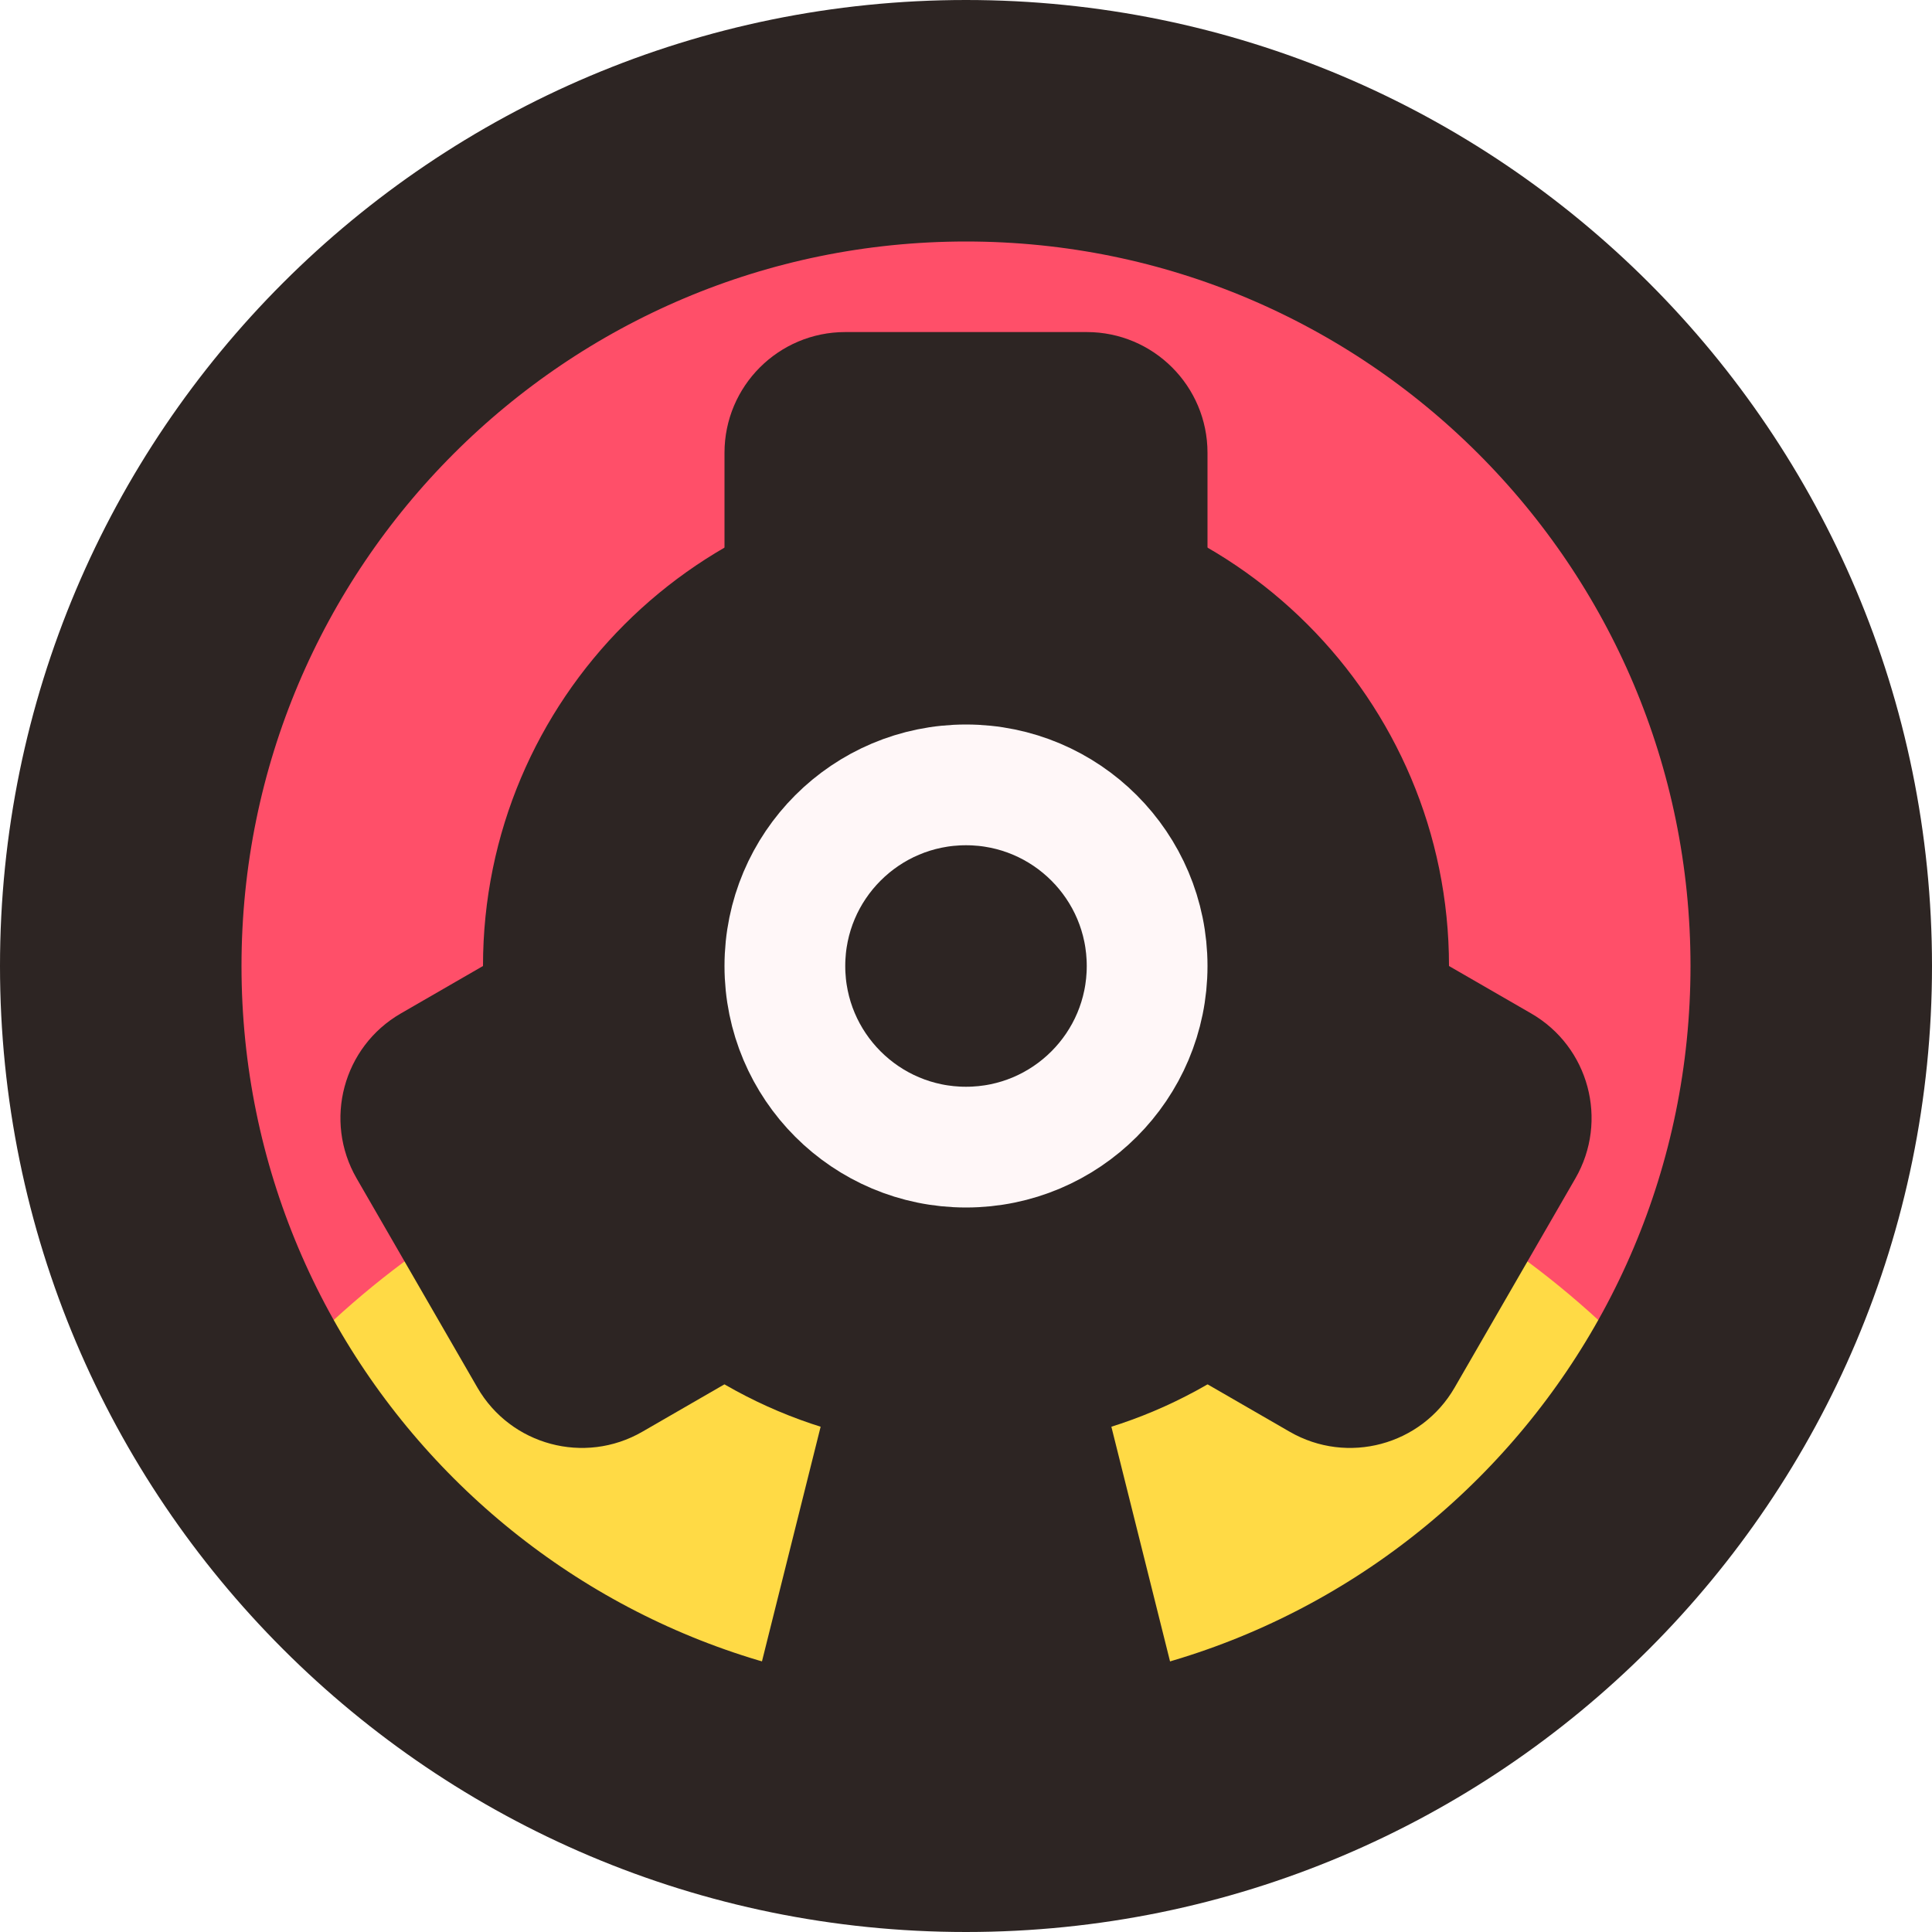
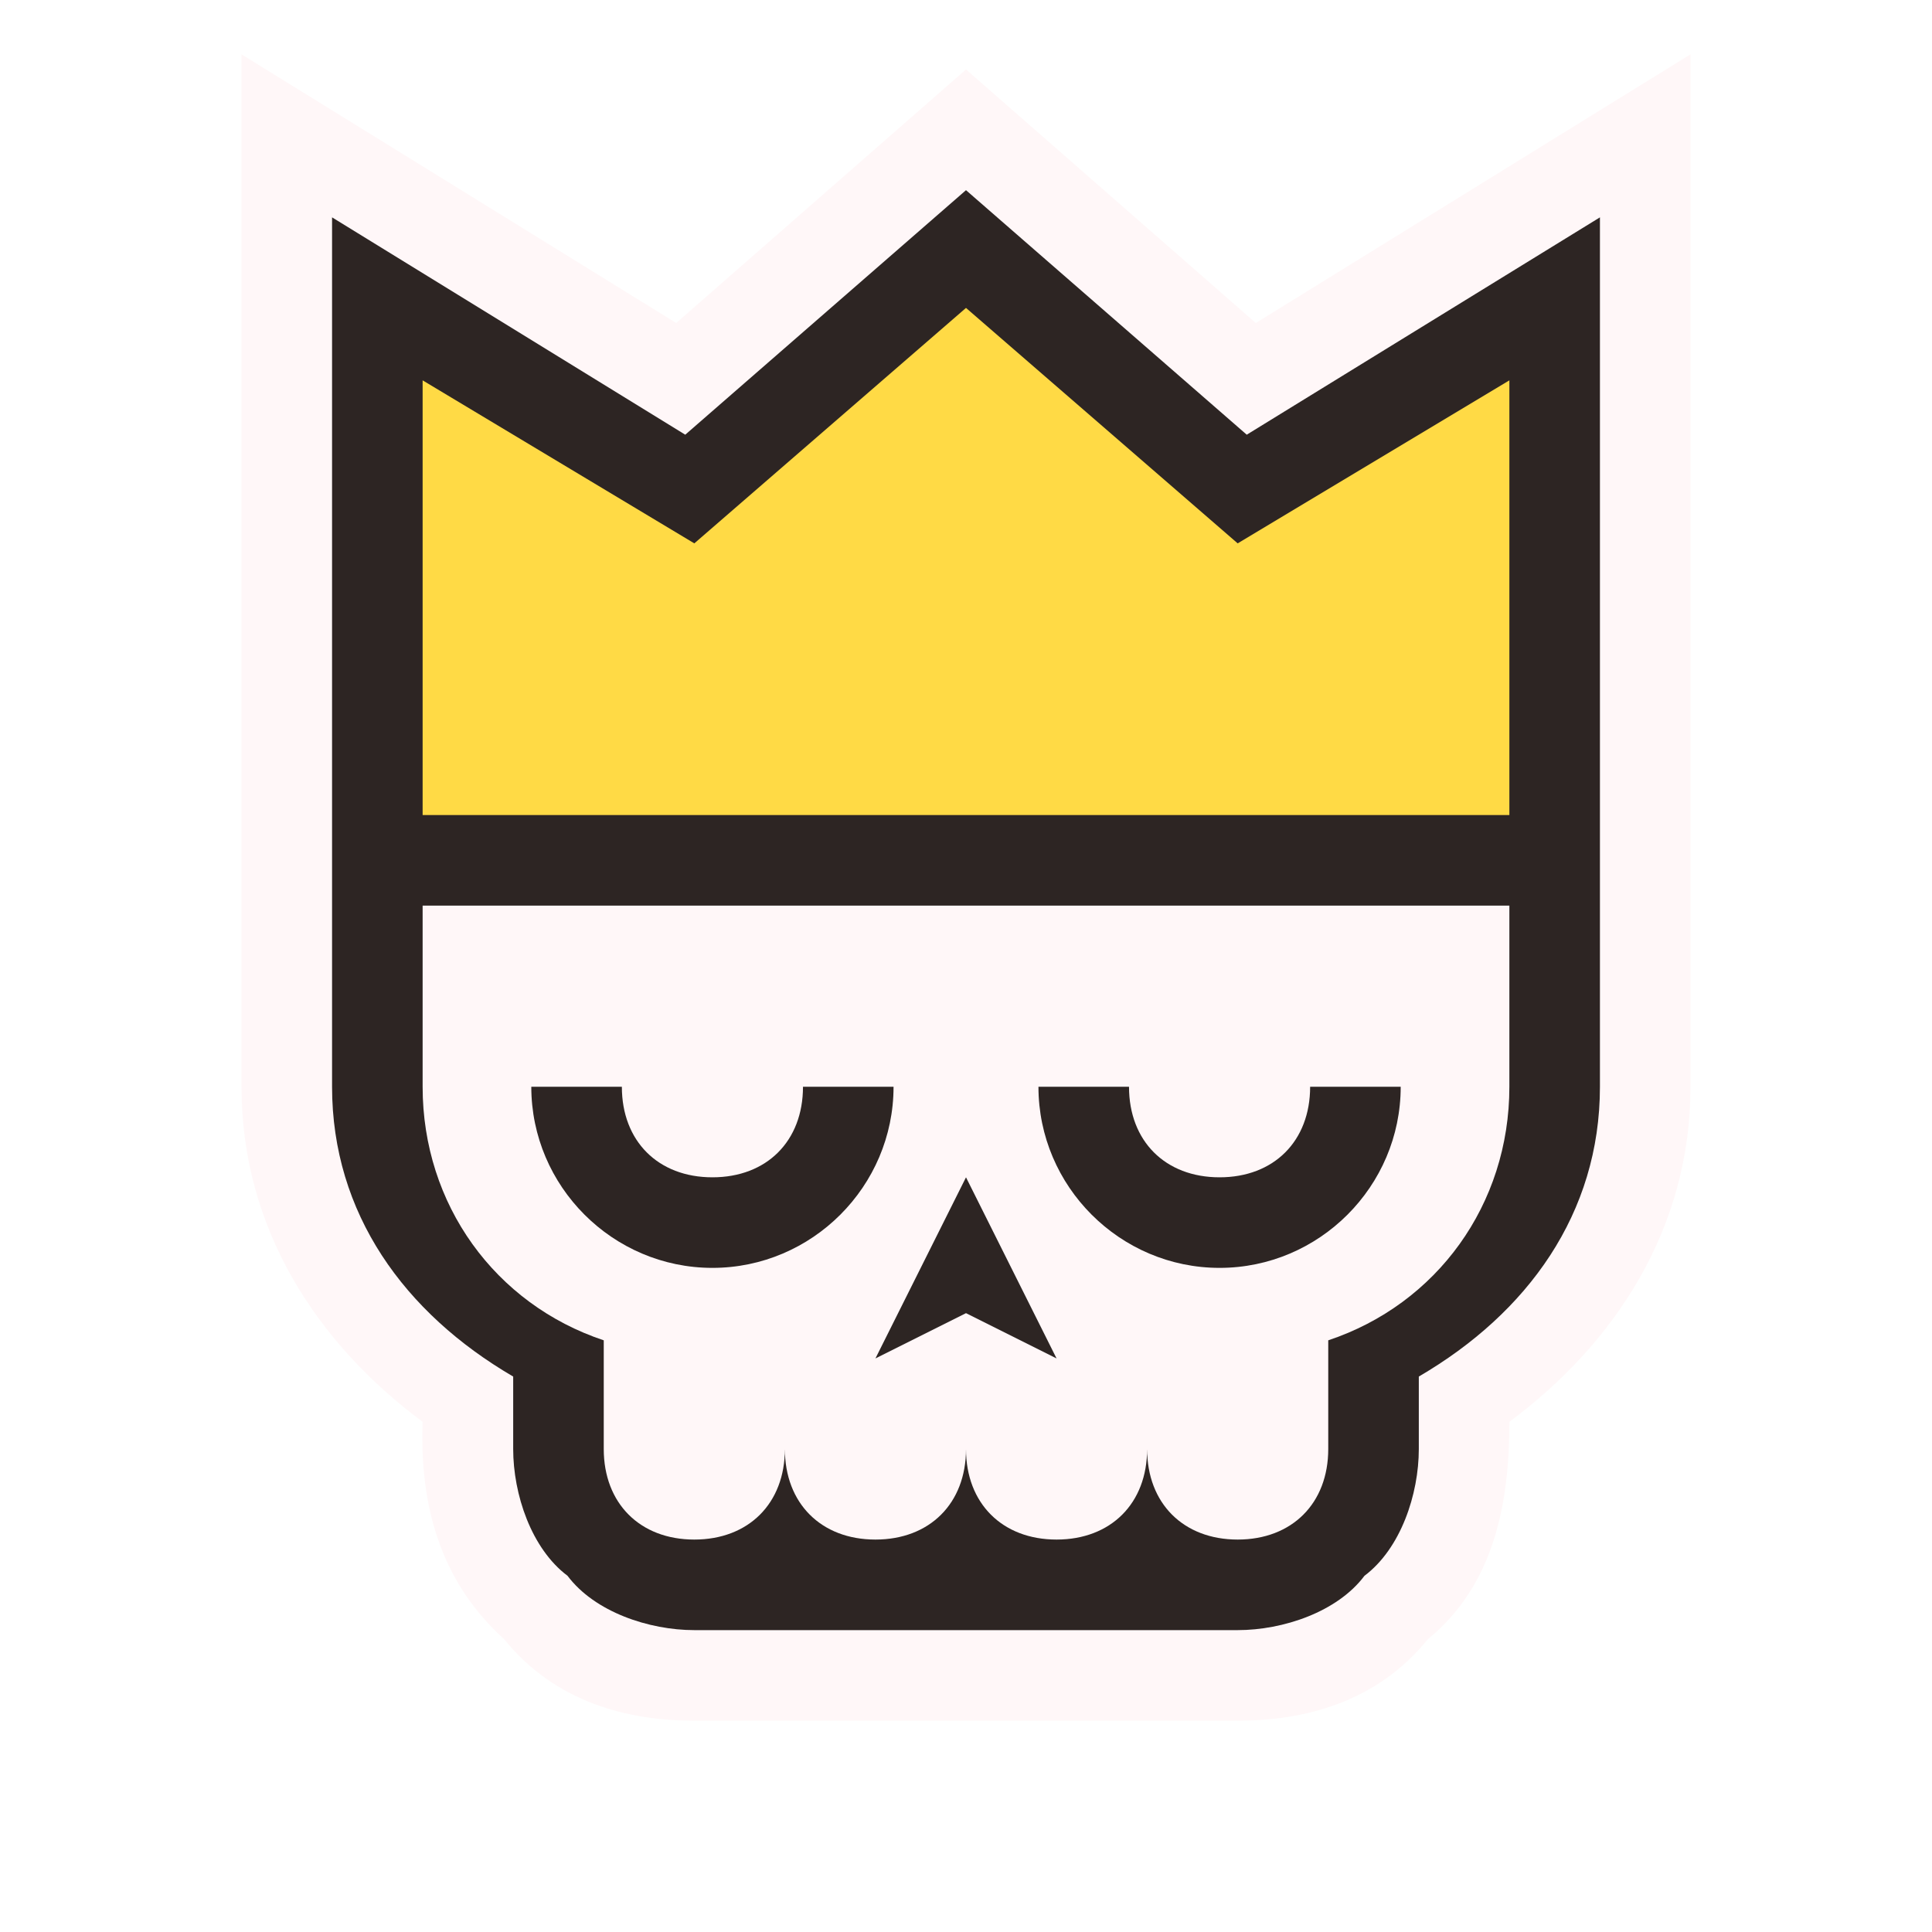
<svg xmlns="http://www.w3.org/2000/svg" width="64" height="64" viewBox="0 0 64 64" version="1.1" id="svg5">
-   <defs id="base_definitions" />
-   <g id="base_layer">
-     <circle id="background" fill="#ff4f69" r="28" cy="32" cx="32" />
-     <path id="accent" d="M 8,47 C 20,64 44,64 56,47 44,32 20,32 8,47 Z" fill="#ffda45" />
-     <circle id="ring" cx="32" cy="32" r="28" stroke="#2d2523" stroke-width="8" fill="none" />
-     <g id="head" fill="#2d2523">
-       <path d="M 28,44 24,60 H 40 L 36,44" id="neck" />
-       <rect id="top" width="16" height="13" x="24" y="11" ry="4" />
-       <rect id="left" width="16" height="13" x="-51.713" y="-9.287" ry="4" transform="rotate(-120)" />
-       <rect id="right" width="16" height="13" x="3.713" y="-64.713" ry="4" transform="rotate(120)" />
-       <circle id="base" cx="32" cy="32" r="16" />
-       <circle id="eye" cx="32" cy="32" r="6" stroke="#fff7f8" stroke-width="4" />
-     </g>
+   <defs id="defs2" />
+   <g id="layer1">
+     <path d="M 8,1.8 V 36 c 0,4.7 2.5,8.5 6,11.1 -0.1,2.8 0.6,5.3 2.7,7.2 C 18.4,56.4 20.8,57 23,57 h 18 c 2.2,0 4.6,-0.6 6.3,-2.7 C 49.5,52.5 50,49.8 50,47.1 53.5,44.5 56,40.7 56,36 V 1.8 L 41.6,10.7 32,2.3 c -3.2,2.8 -6.4,5.6 -9.6,8.4 z" id="gonzago-outline" fill="#fff7f8" />
+     <path d="M 32,6.3 22.7,14.4 11,7.2 V 36 c 0,4.2 2.4,7.5 6,9.6 V 48 c 0,1.5 0.6,3.3 1.8,4.2 0.9,1.2 2.7,1.8 4.2,1.8 h 18 c 1.5,0 3.3,-0.6 4.2,-1.8 C 46.4,51.3 47,49.5 47,48 v -2.4 c 3.6,-2.1 6,-5.4 6,-9.6 V 7.2 l -11.7,7.2 z" id="gonzago-border" fill="#2d2523" />
+     <path d="m 32,10.2 9,7.8 9,-5.4 V 27 H 14 V 12.6 l 9,5.4 z" id="gonzago_crown" fill="#ffda45" />
+     <path id="gonzago_base" d="m 14,30 v 6 c 0,3.9 2.4,7.2 6,8.4 V 48 c 0,1.8 1.2,3 3,3 1.8,0 3,-1.2 3,-3 0,1.8 1.2,3 3,3 1.8,0 3,-1.2 3,-3 0,1.8 1.2,3 3,3 1.8,0 3,-1.2 3,-3 0,1.8 1.2,3 3,3 1.8,0 3,-1.2 3,-3 v -3.6 c 3.6,-1.2 6,-4.5 6,-8.4 v -6 z" fill="#fff7f8" />
+     <path id="gonzago_face" d="m 17.6,36 c 0,3.3 2.7,6 6,6 3.3,0 6,-2.7 6,-6 h -3 c 0,1.8 -1.2,3 -3,3 -1.8,0 -3,-1.2 -3,-3 z m 16.8,0 c 0,3.3 2.7,6 6,6 3.3,0 6,-2.7 6,-6 h -3 c 0,1.8 -1.2,3 -3,3 -1.8,0 -3,-1.2 -3,-3 z m -2.4,3 -3,6 3,-1.5 3,1.5 z" fill="#2d2523" />
  </g>
</svg>
